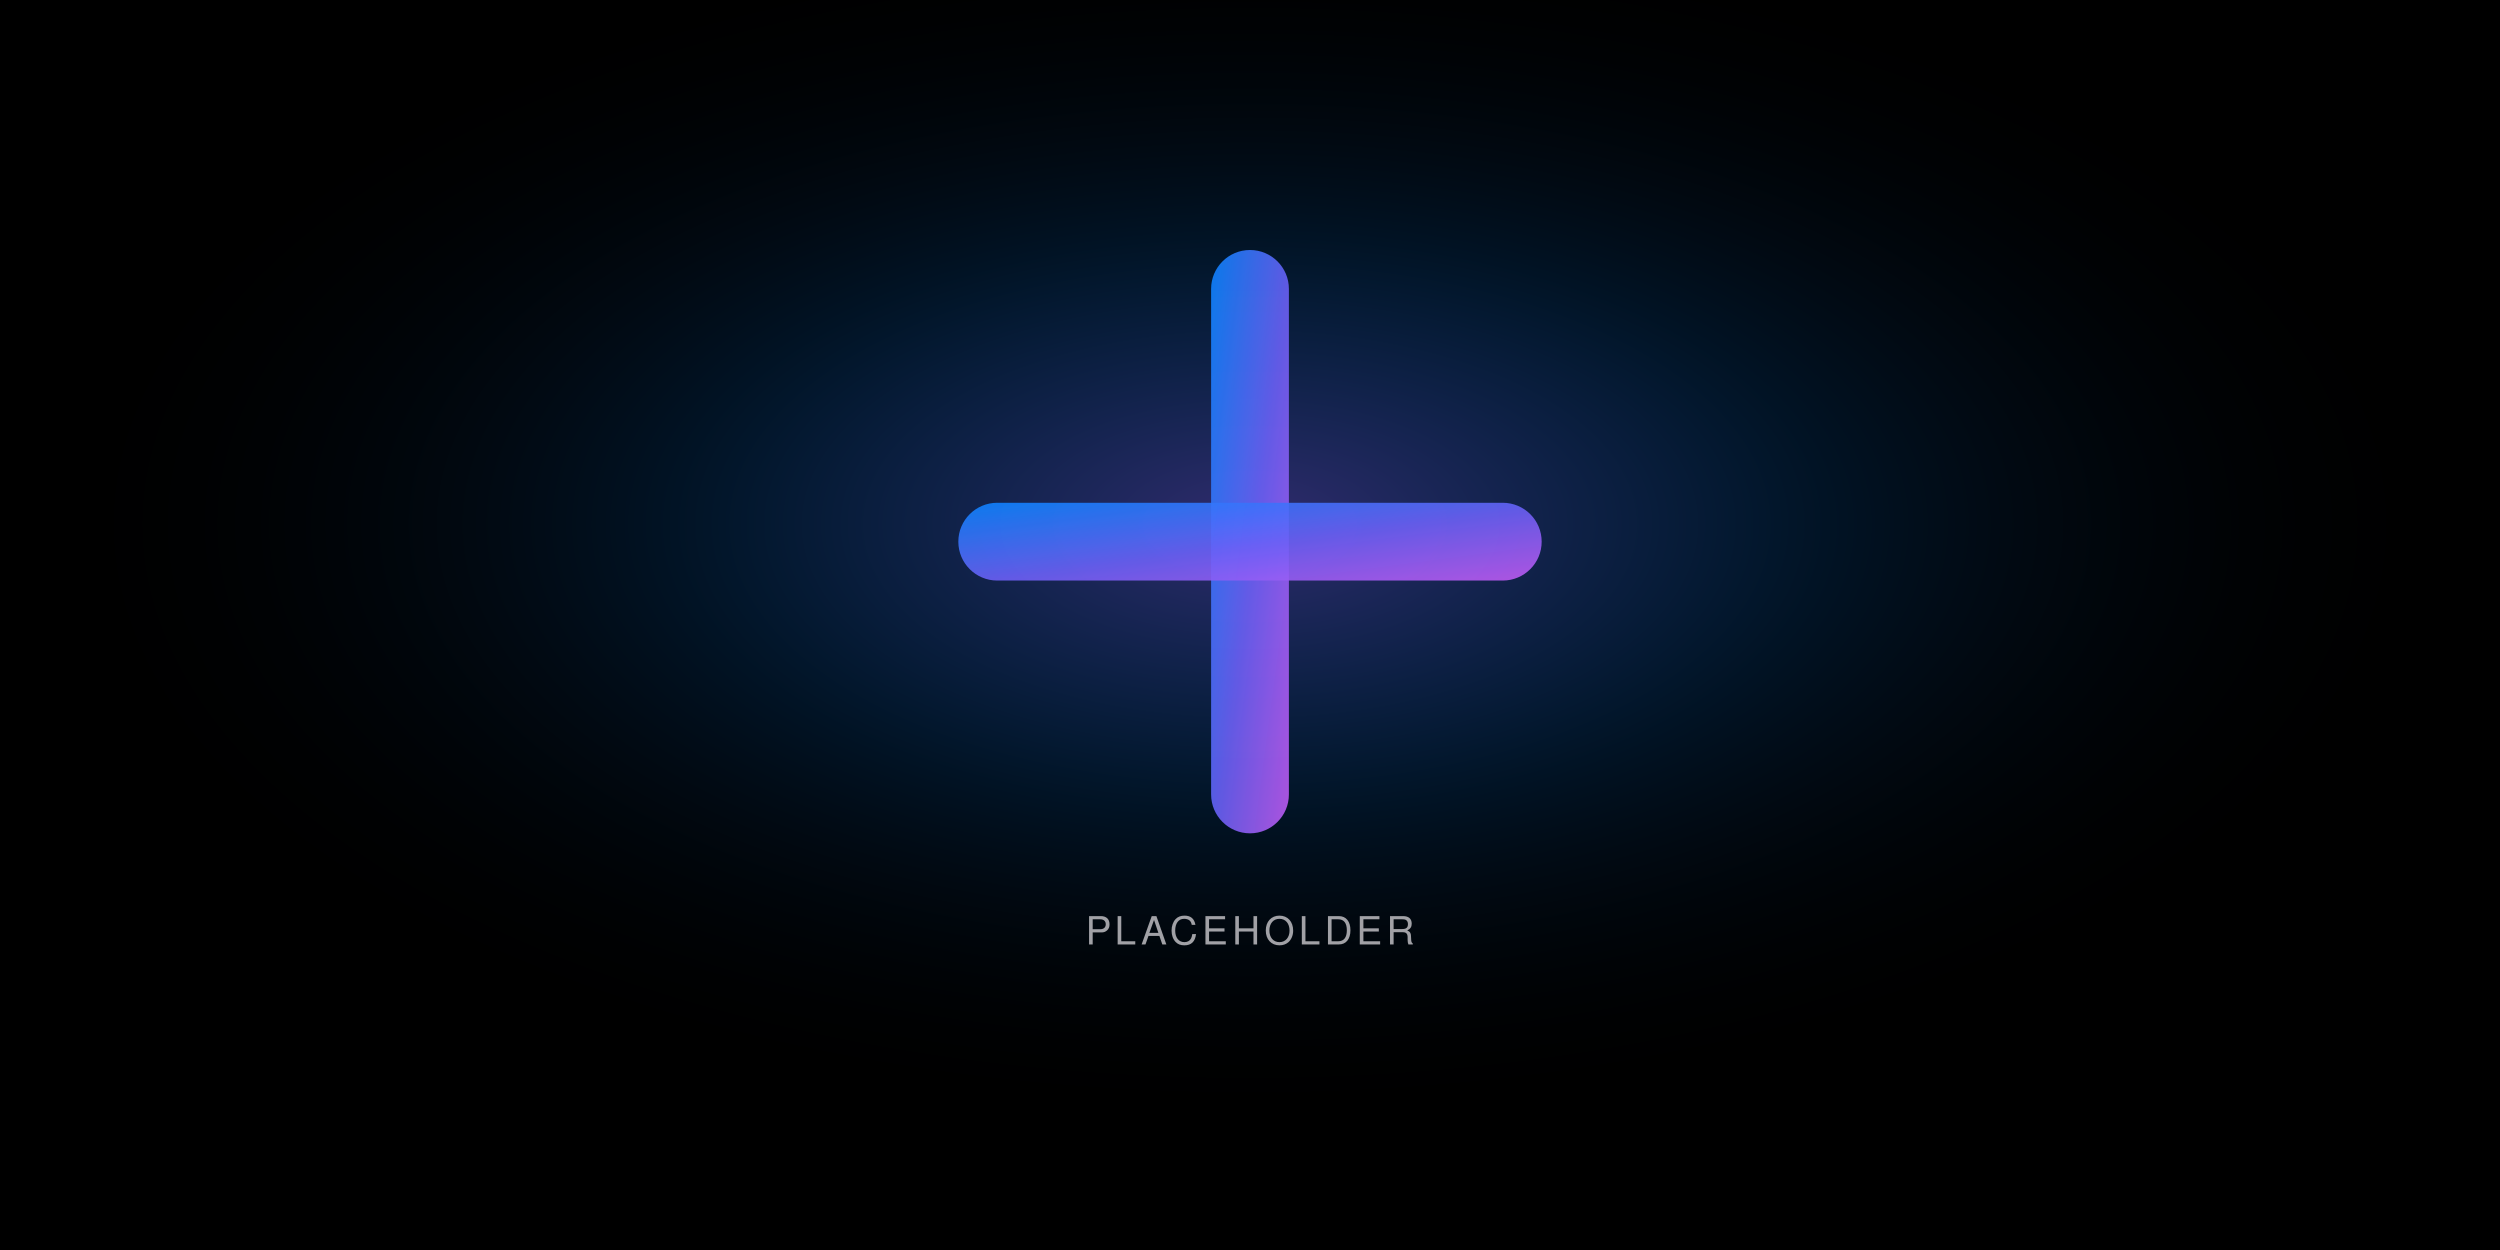
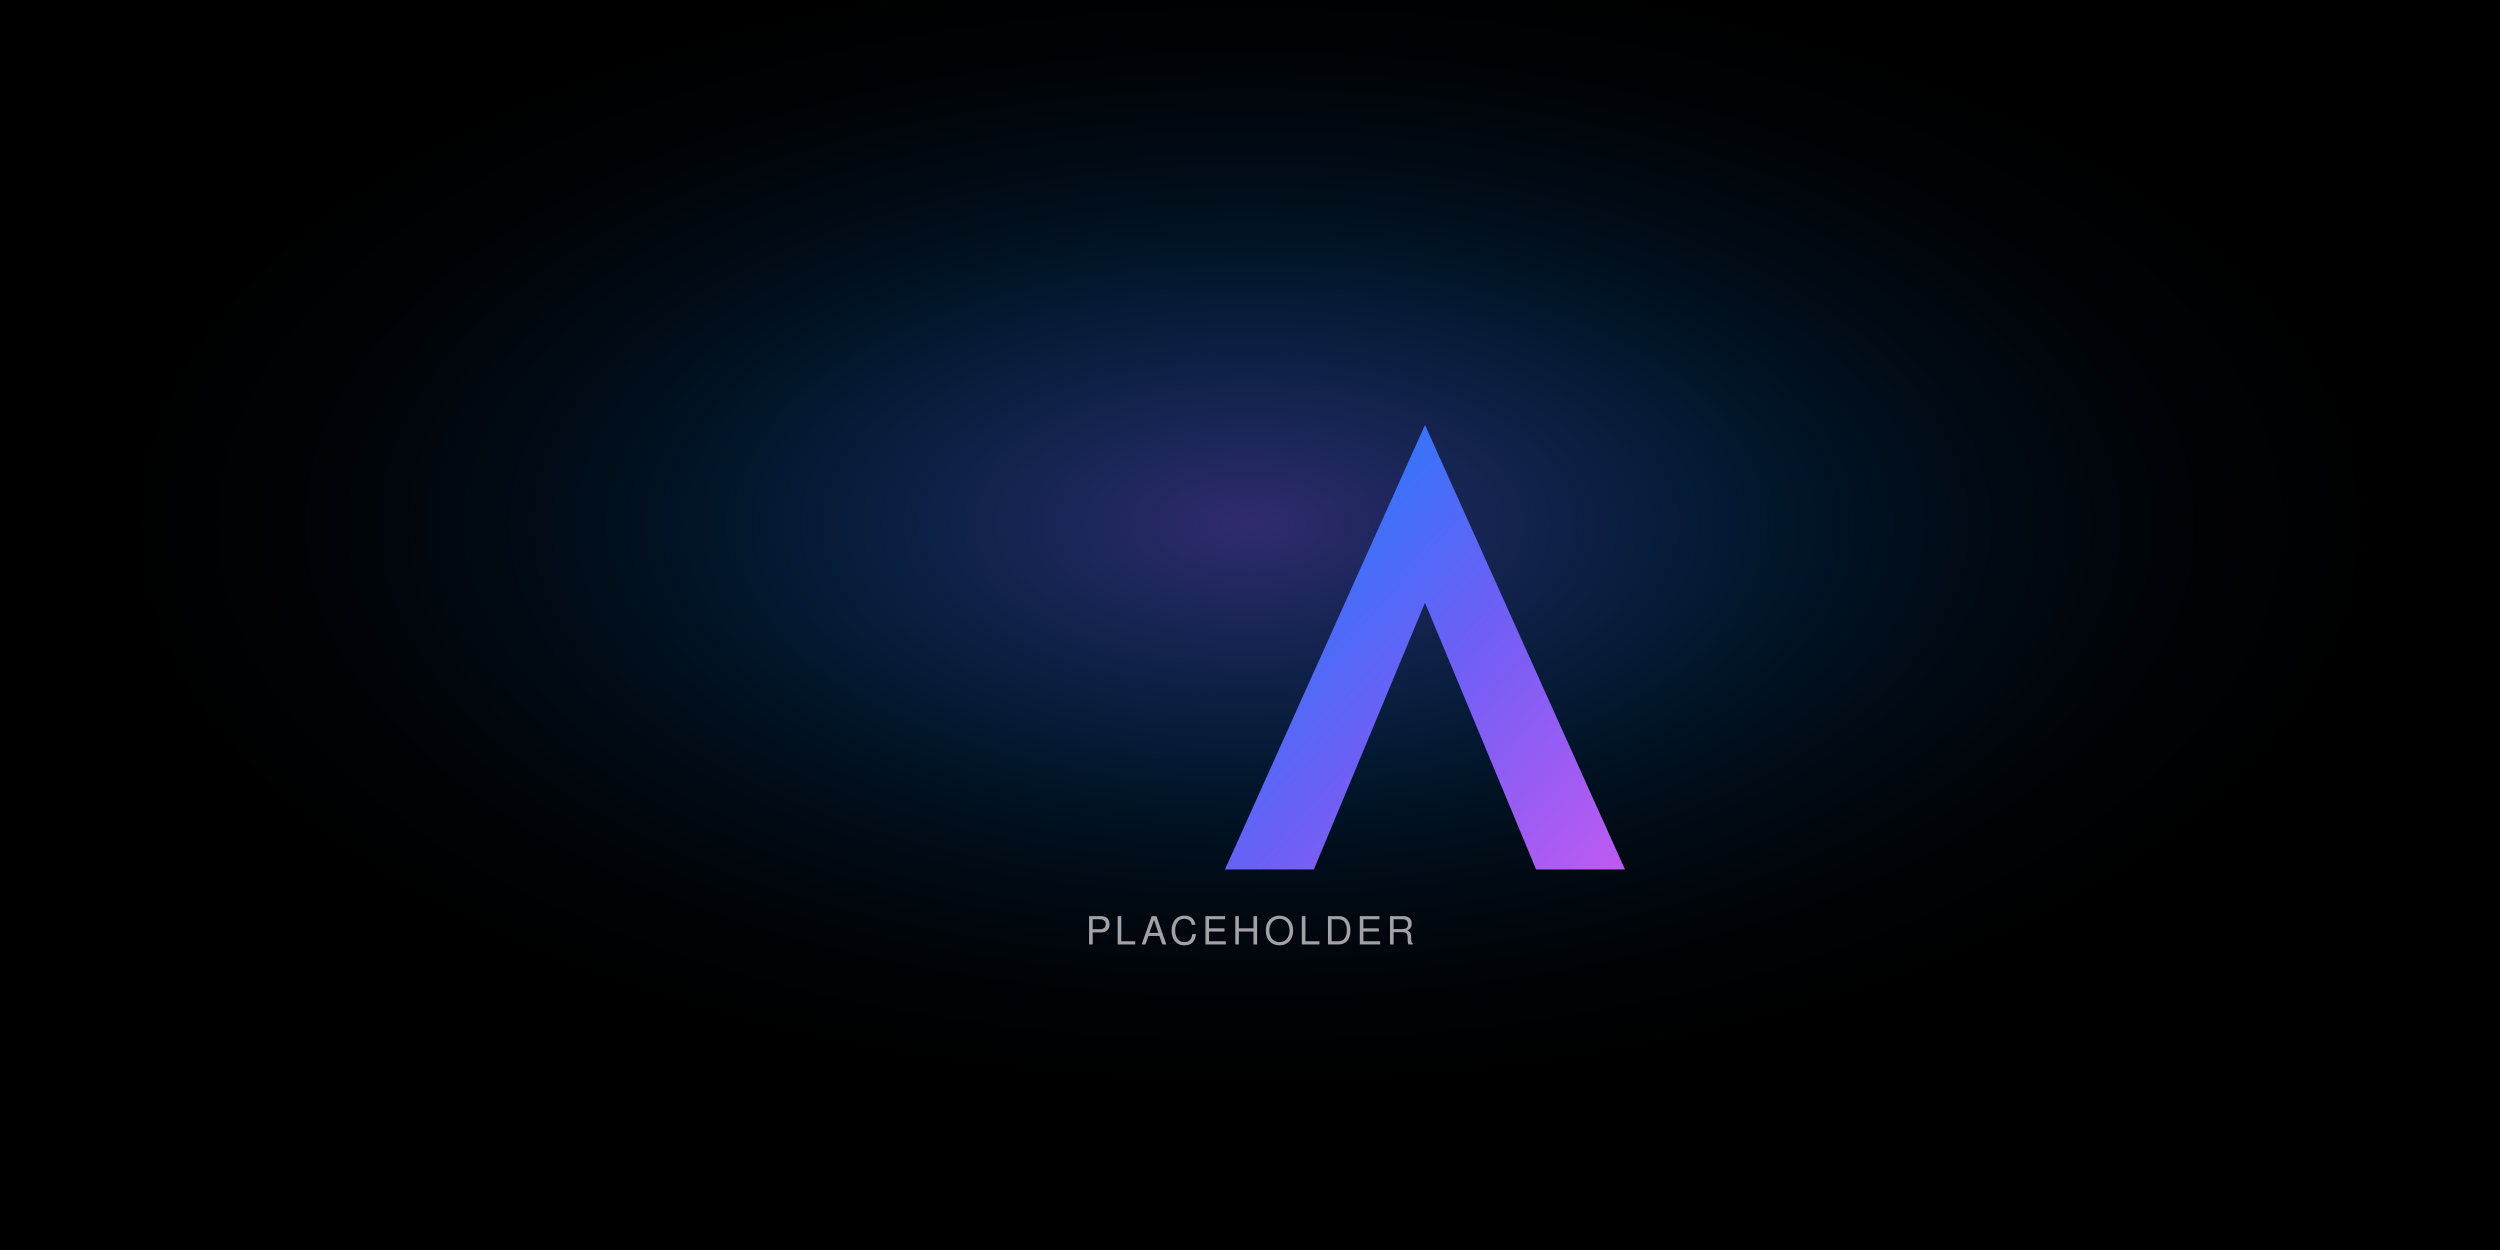
<svg xmlns="http://www.w3.org/2000/svg" viewBox="0 0 1800 900" role="img" aria-labelledby="title desc">
  <defs>
    <linearGradient id="mark" x1="0" y1="0" x2="1" y2="1">
      <stop offset="0" stop-color="#0a84ff" />
      <stop offset="0.55" stop-color="#6e5ff5" />
      <stop offset="1" stop-color="#bf5af2" />
    </linearGradient>
    <radialGradient id="glow" cx="50%" cy="42%" r="48%">
      <stop offset="0" stop-color="#6e5ff5" stop-opacity="0.45" />
      <stop offset="0.45" stop-color="#0a84ff" stop-opacity="0.16" />
      <stop offset="1" stop-color="#000000" stop-opacity="0" />
    </radialGradient>
  </defs>
  <rect width="1800" height="900" fill="#000" />
  <rect width="1800" height="900" fill="url(#glow)" />
-   <g transform="translate(900 390)">
-     <rect x="-28" y="-210" width="56" height="420" rx="28" fill="url(#mark)" opacity="0.9" />
-     <rect x="-210" y="-28" width="420" height="56" rx="28" fill="url(#mark)" opacity="0.9" />
+   <g transform="translate(770 210) scale(8)" fill="url(#mark)">
+     <path d="M32 12 L50 52 H42 L32 28 L22 52 H14 Z" />
  </g>
  <text x="900" y="680" text-anchor="middle" fill="#a1a1a6" font-family="-apple-system, BlinkMacSystemFont, Segoe UI, Helvetica, Arial, sans-serif" font-size="28" letter-spacing="3">PLACEHOLDER</text>
</svg>
